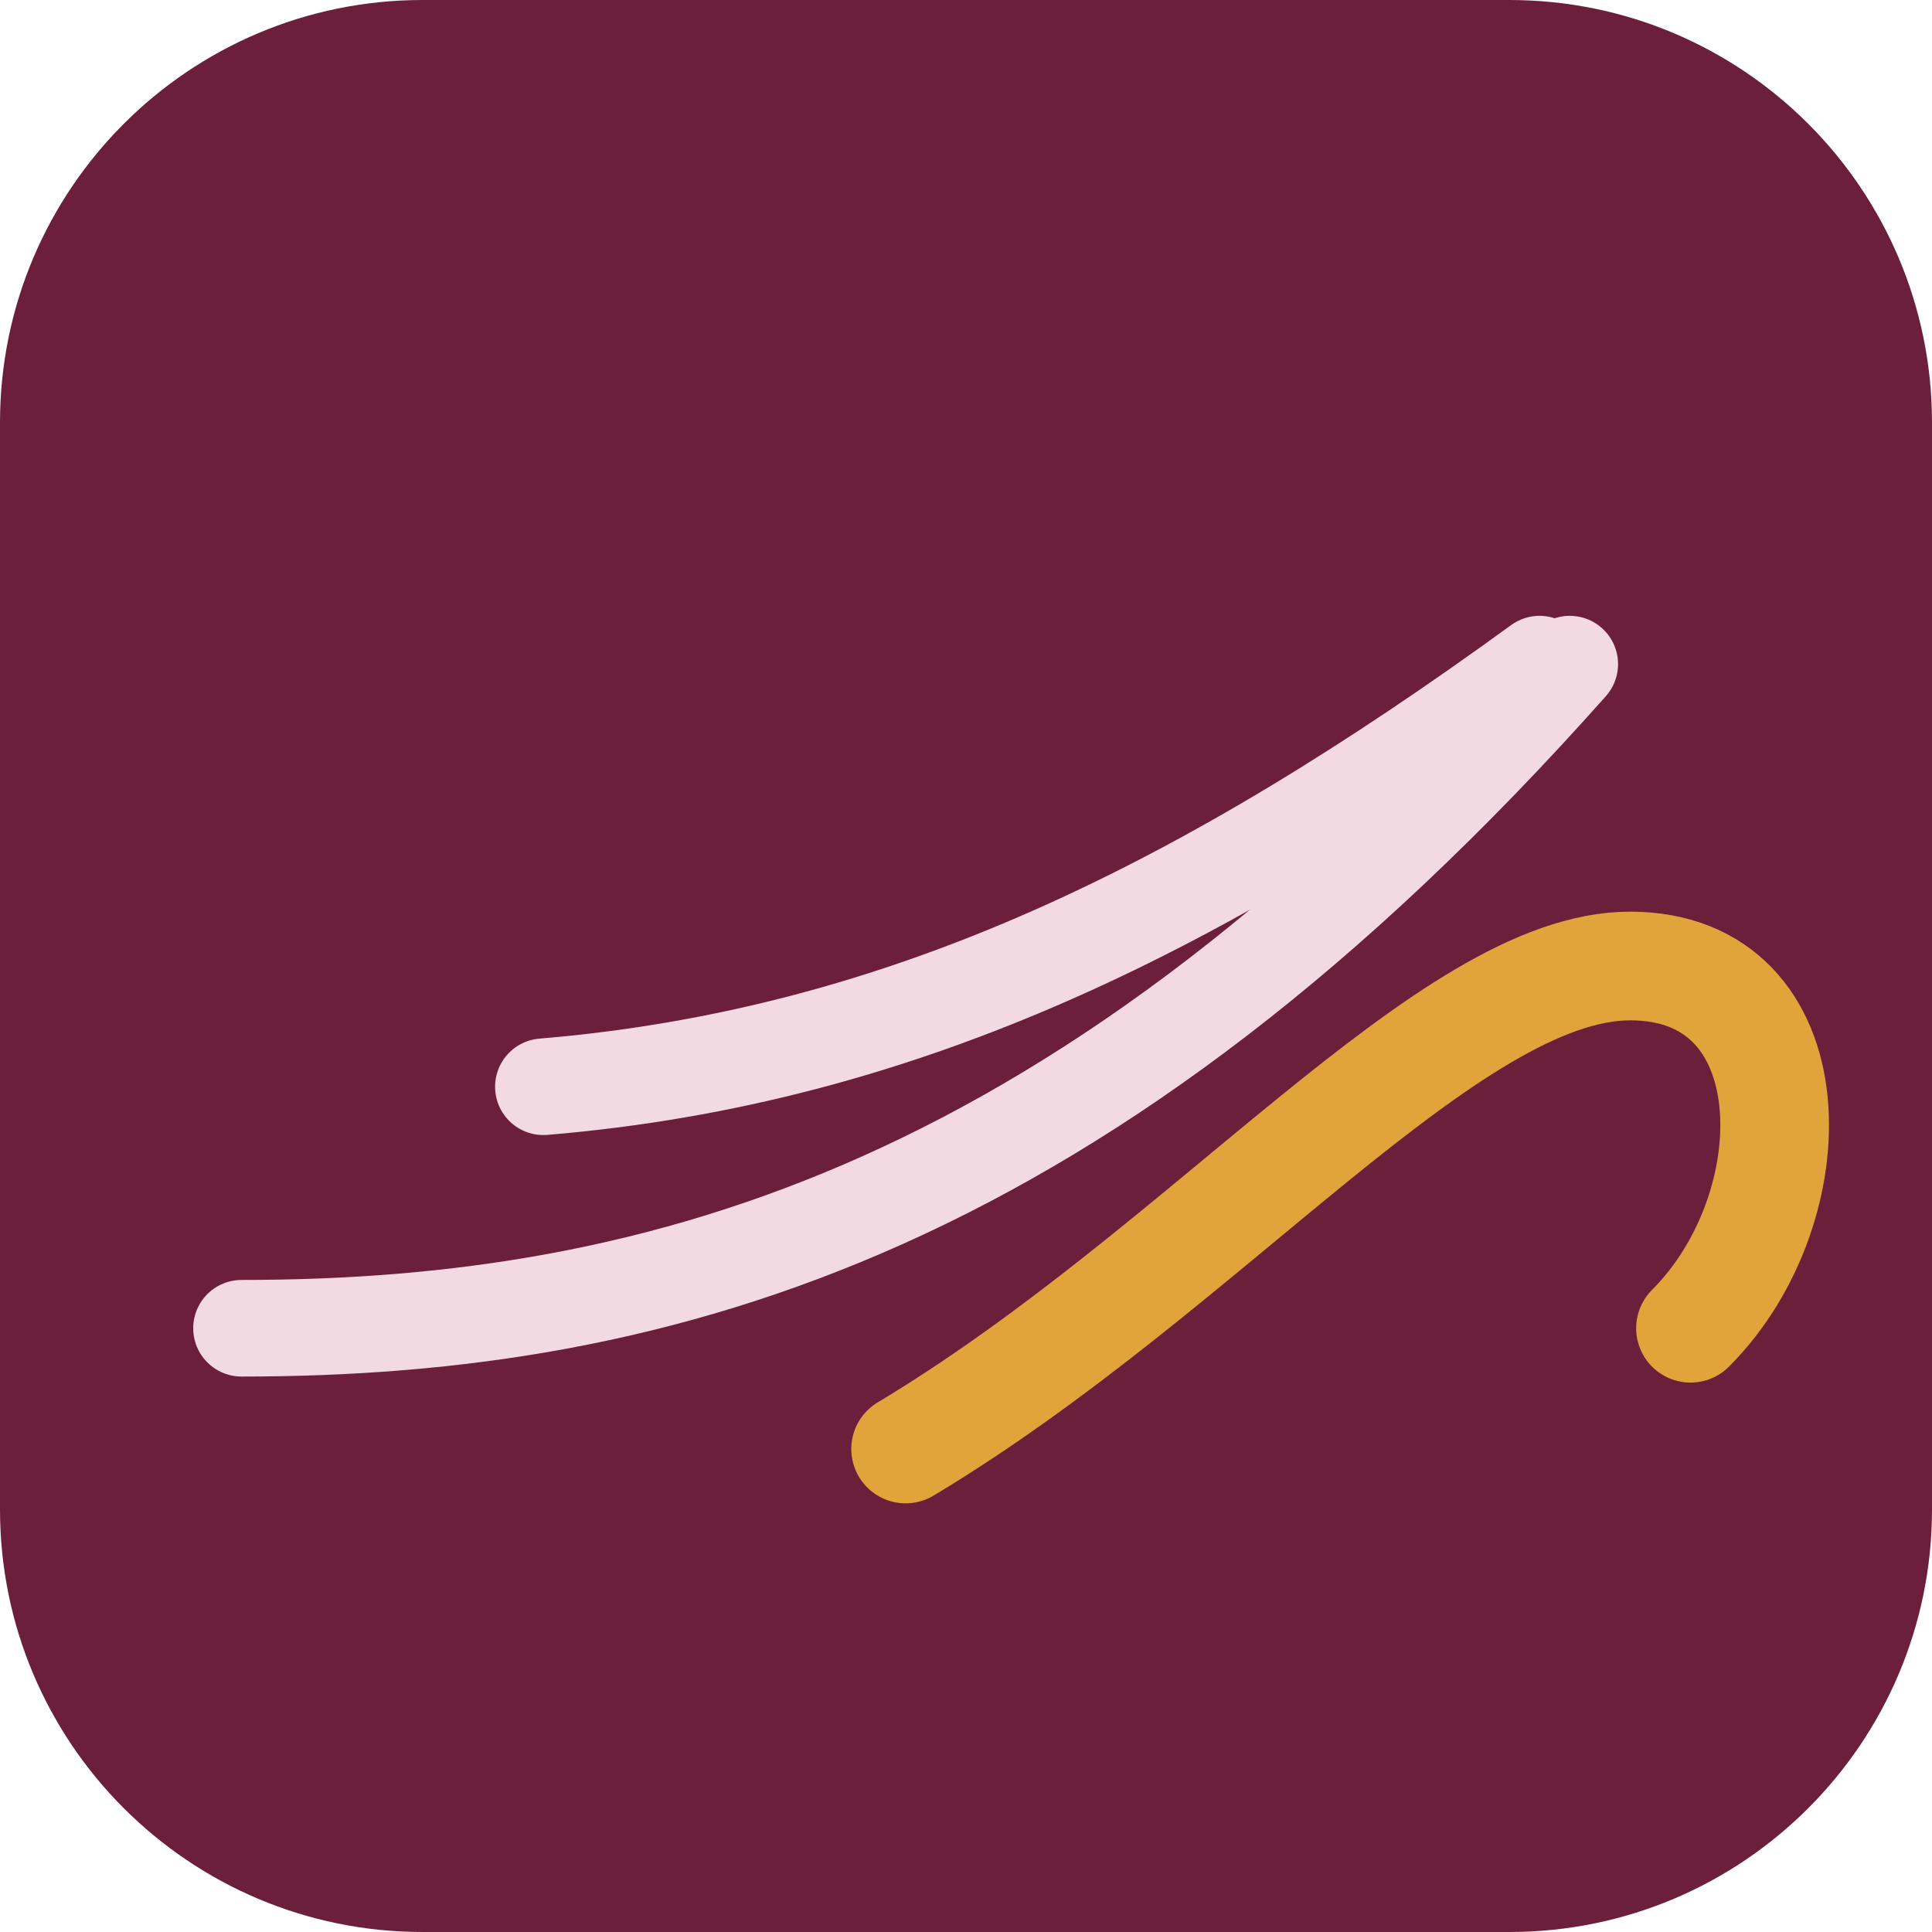
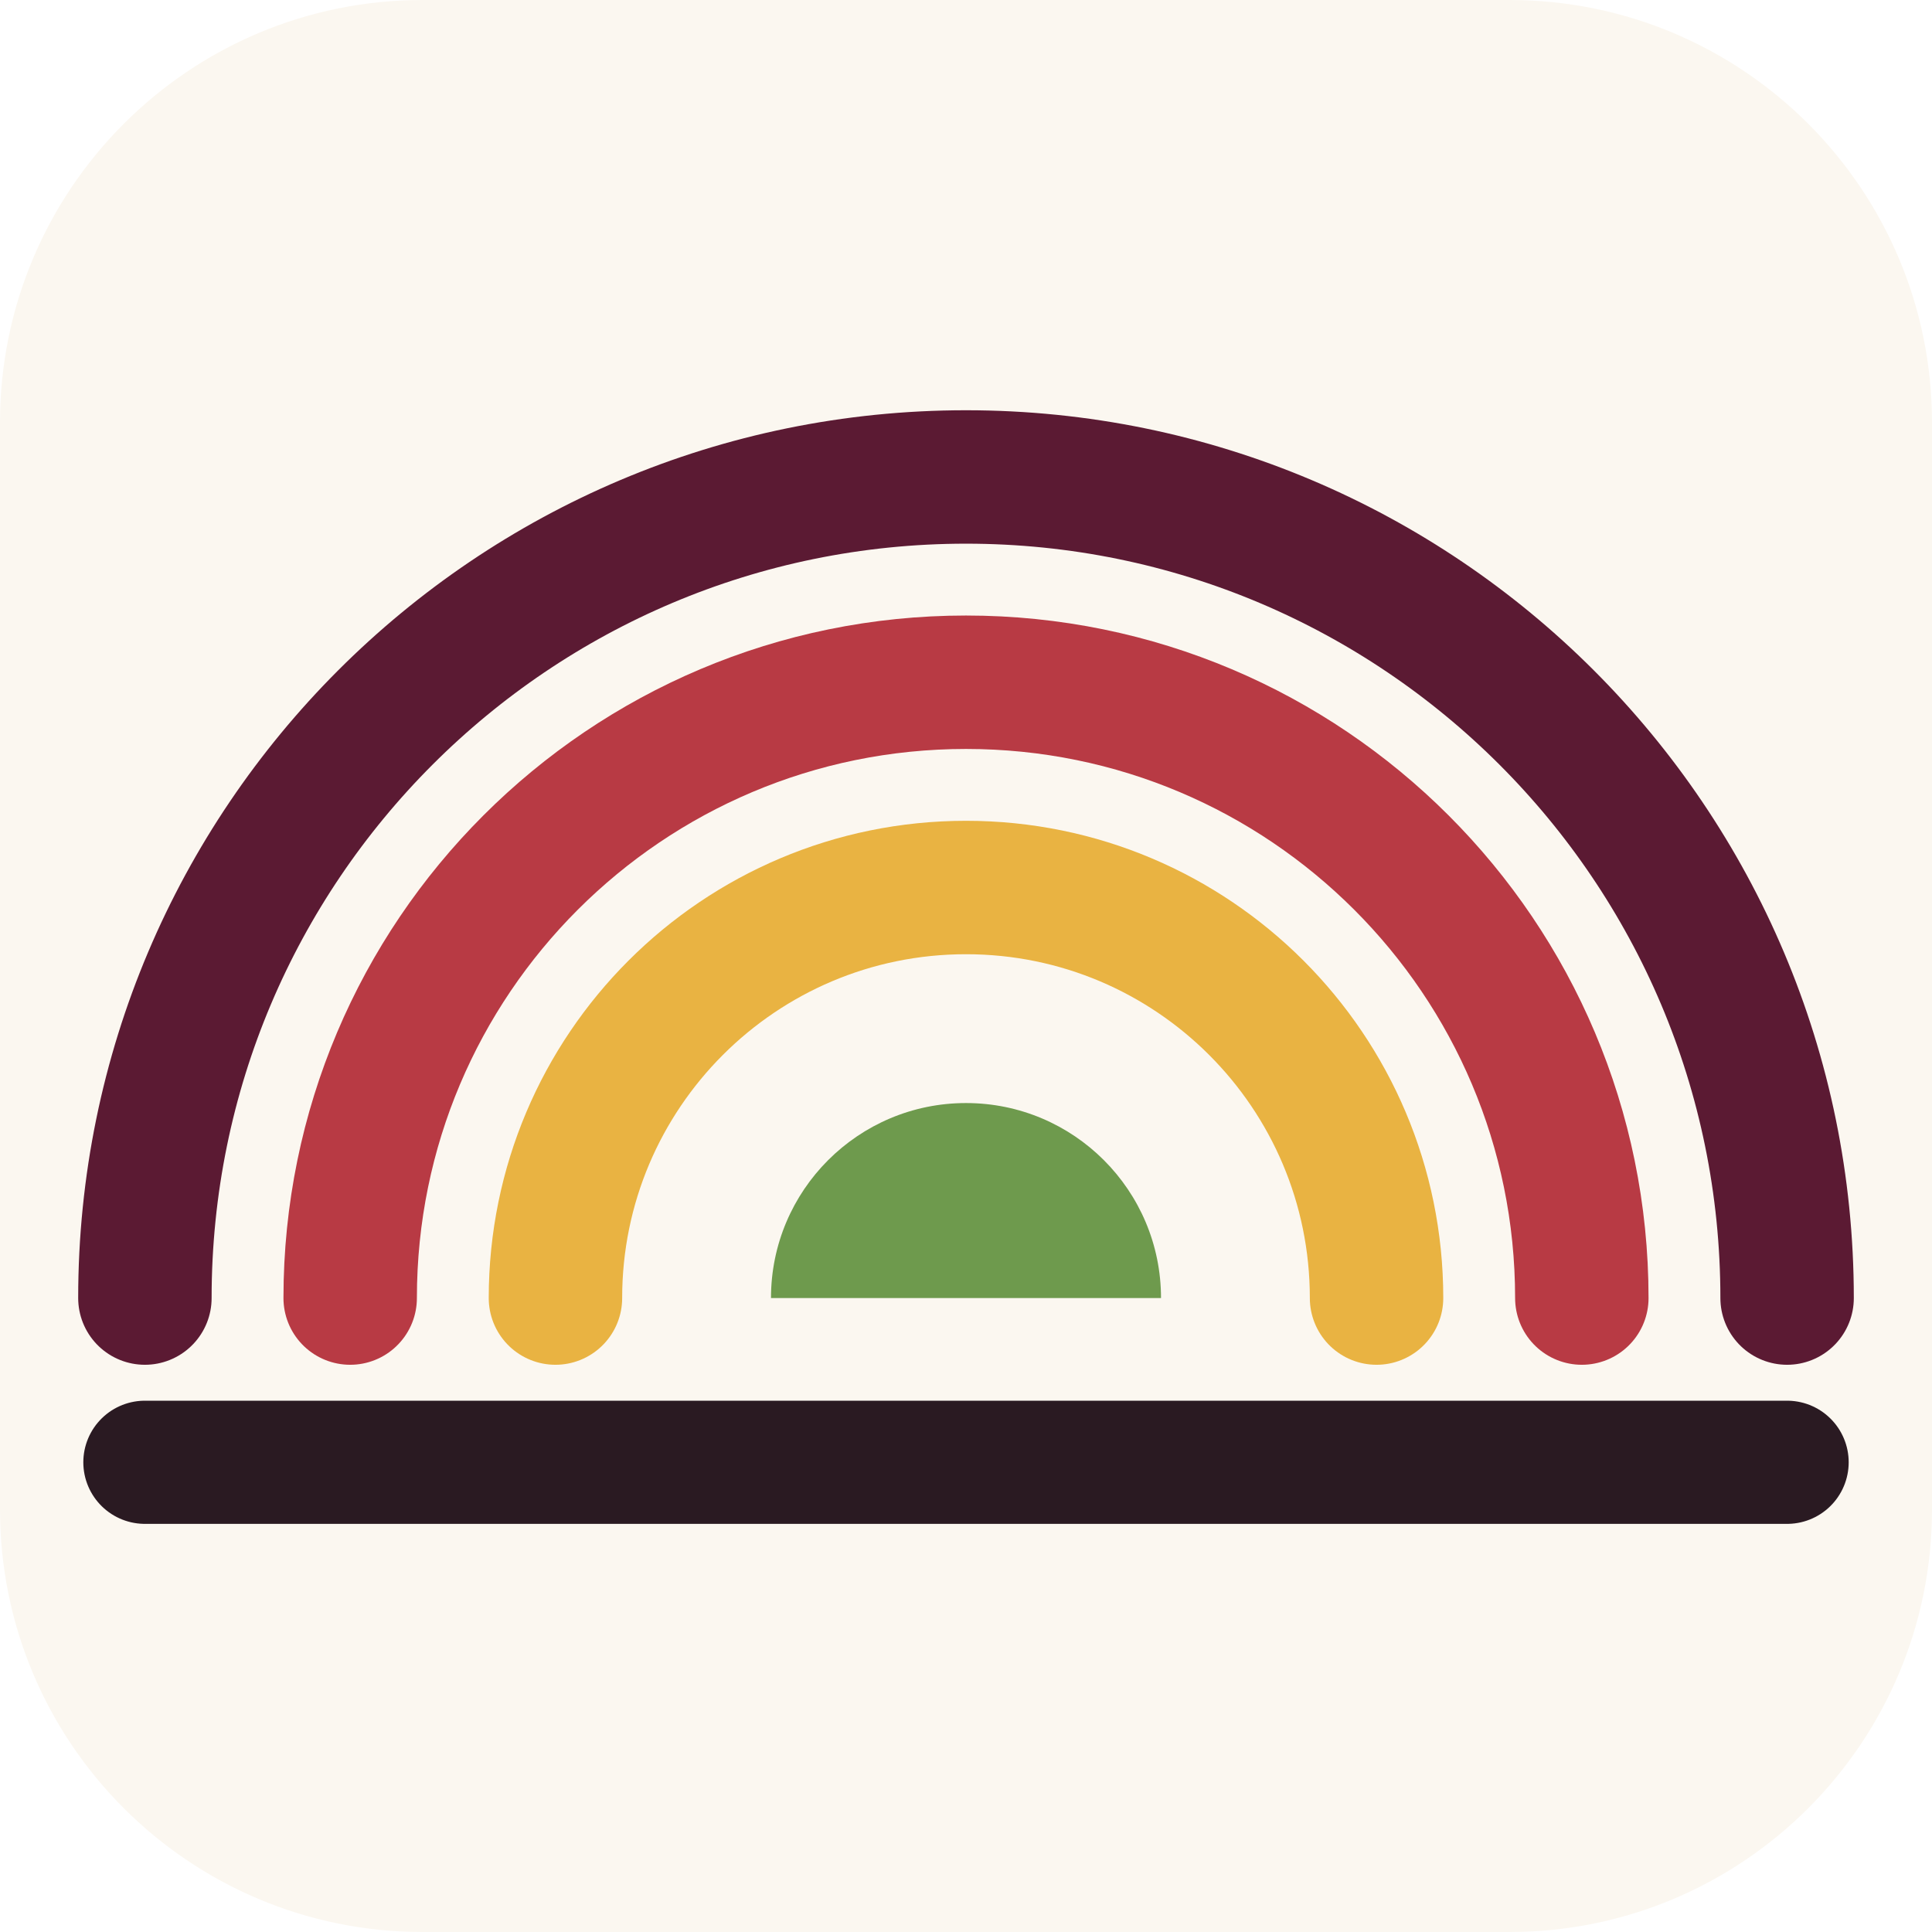
<svg xmlns="http://www.w3.org/2000/svg" viewBox="0 0 64 64">
-   <rect width="64" height="64" rx="14" fill="#6b1f3a" />
-   <g fill="none" stroke-linecap="round">
-     <path d="M8 44 C22 44 36 40 52 22" stroke="#f3d9e1" stroke-width="3.2" />
-     <path d="M18 36 C30 35 40 30 51 22" stroke="#f3d9e1" stroke-width="3.2" />
-     <path d="M30 48 C40 42 48 32 54 32 C60 32 60 40 56 44" stroke="#e0a43a" stroke-width="3.6" />
+   <rect width="64" height="64" rx="14" fill="#FBF7F0" />
+   <g transform="translate(32 43) scale(0.34) translate(-150 -130)">
+     <g fill="none" stroke-width="13" stroke-linecap="round">
+       <path d="M 70 130 A 80 80 0 0 1 230 130" stroke="#5B1A33" />
+       <path d="M 90 130 A 60 60 0 0 1 210 130" stroke="#B83A44" />
+       <path d="M 110 130 A 40 40 0 0 1 190 130" stroke="#E9B342" />
+     </g>
+     <path d="M 131 130 A 19 19 0 0 1 169 130 Z" fill="#6E9A4D" />
+     <line x1="70" y1="146" x2="230" y2="146" stroke="#2A1A22" stroke-width="12" stroke-linecap="round" />
  </g>
</svg>
